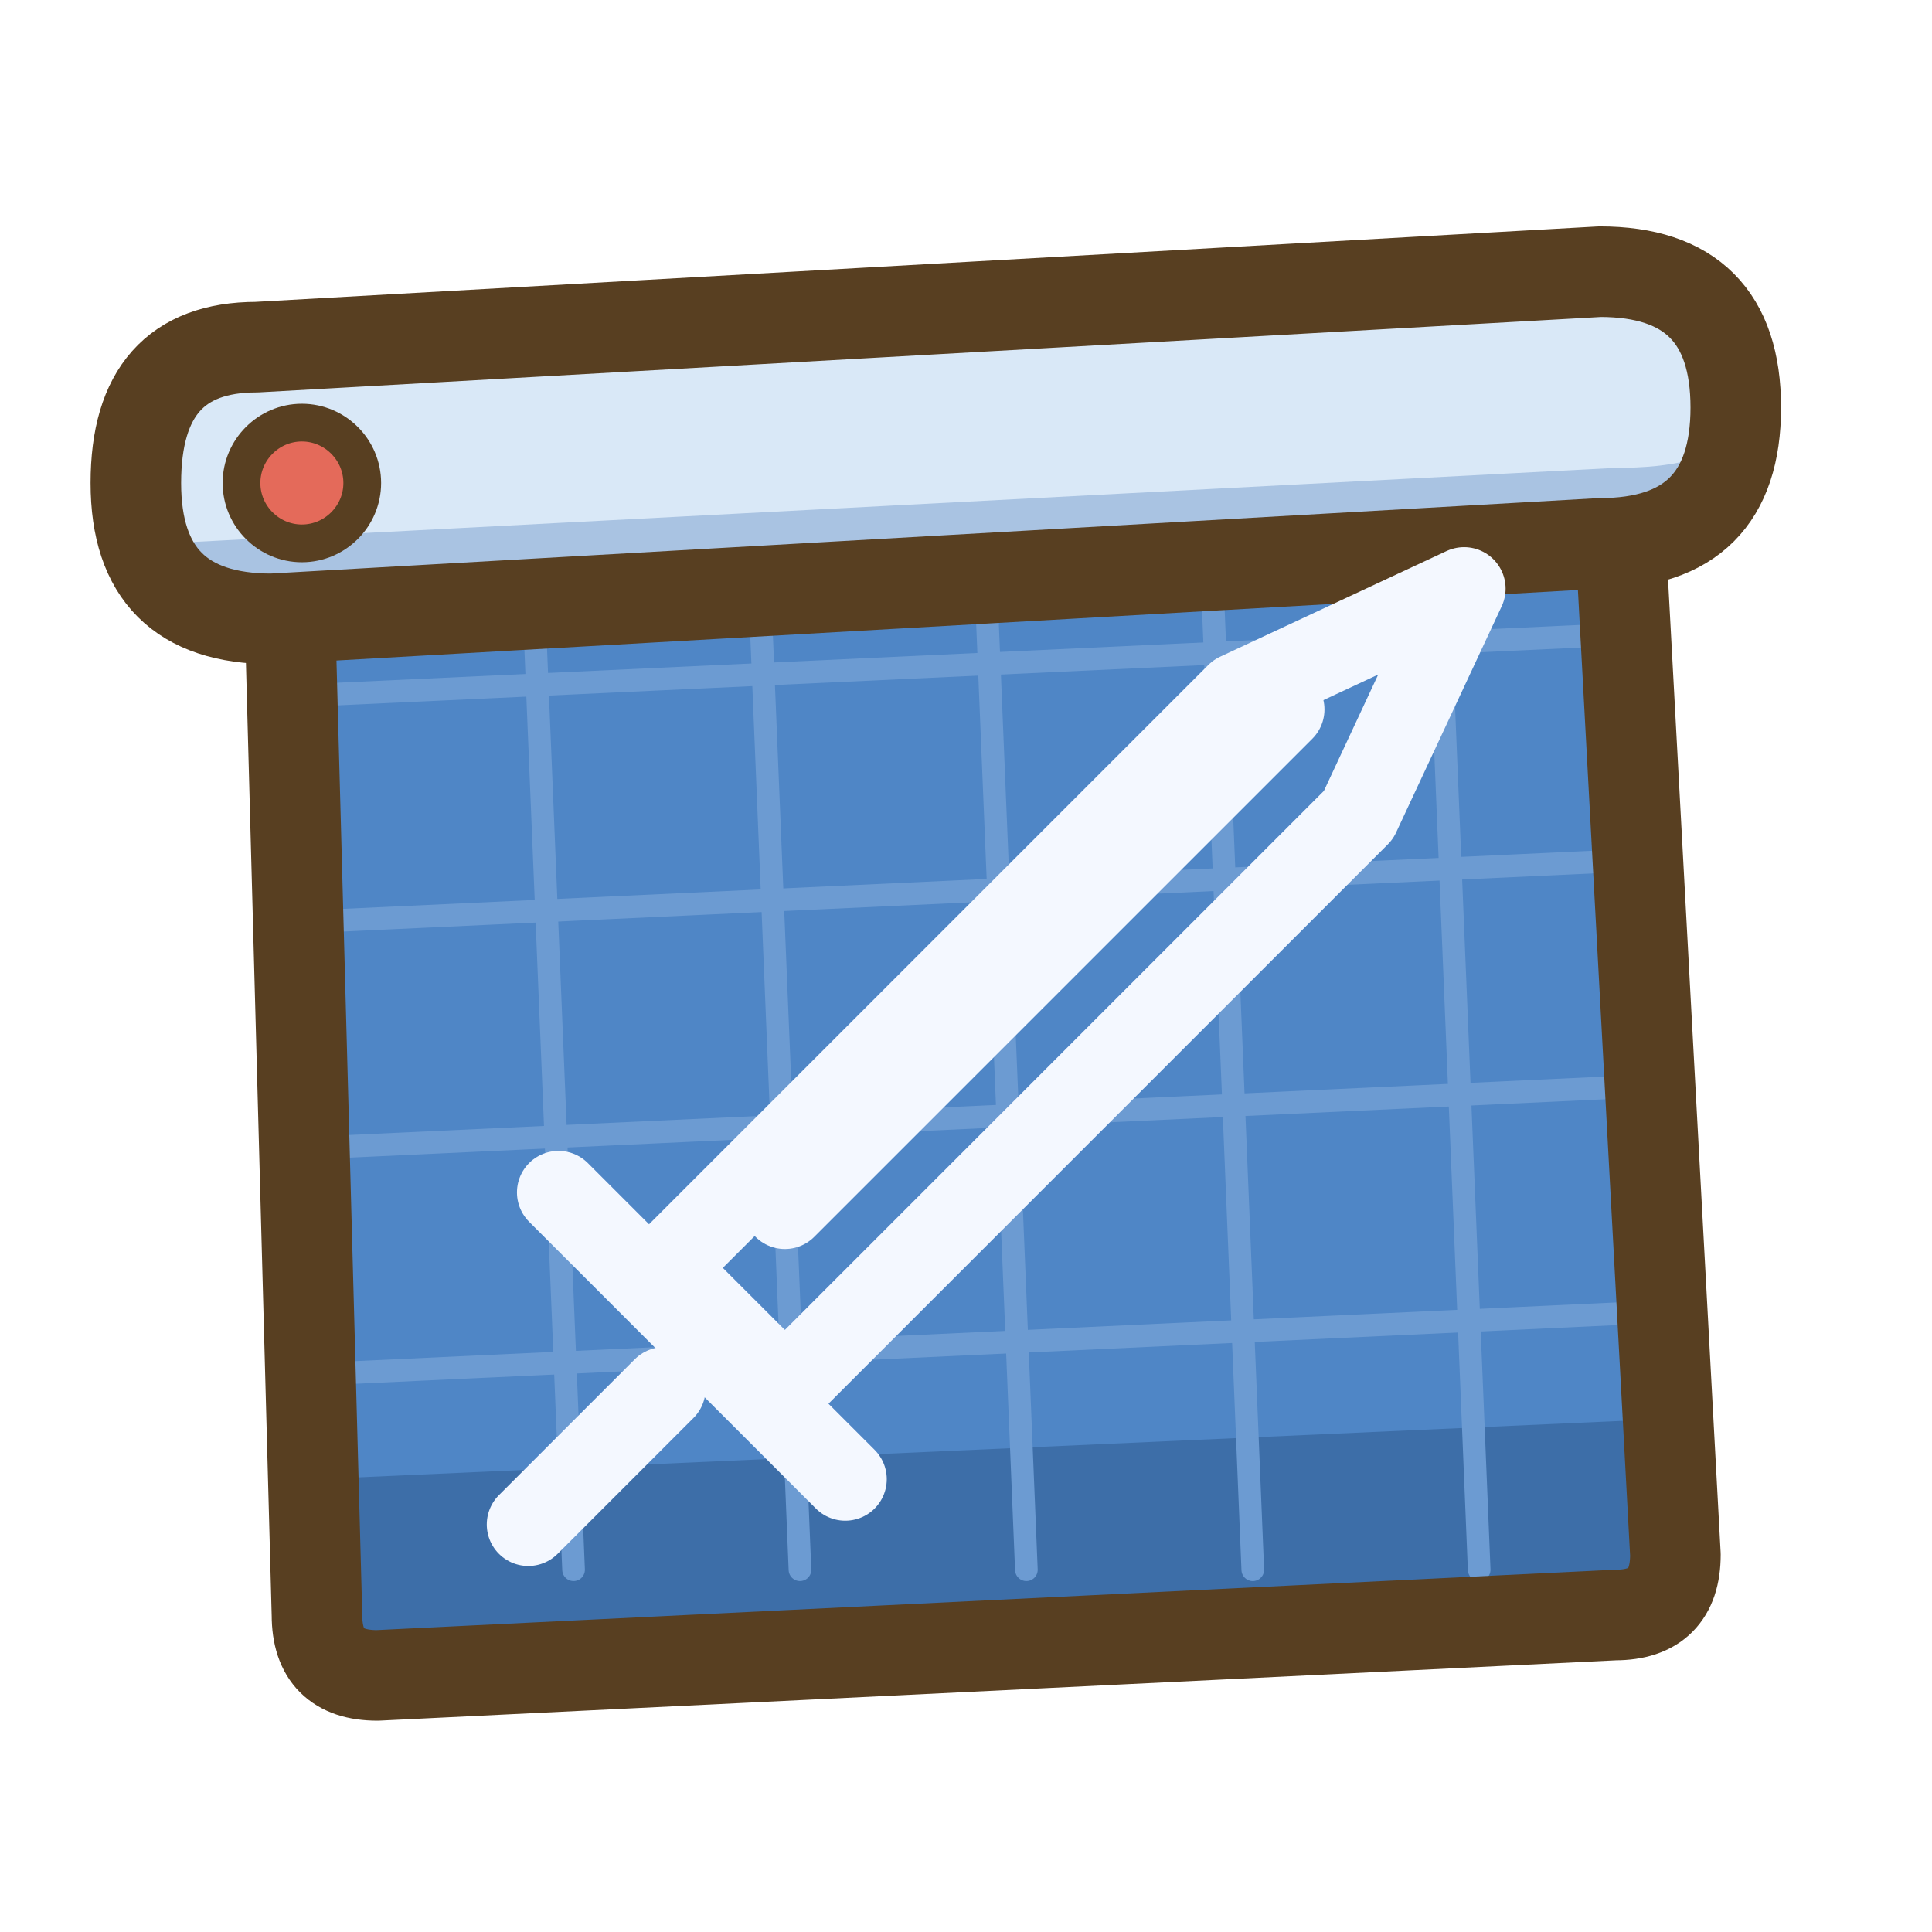
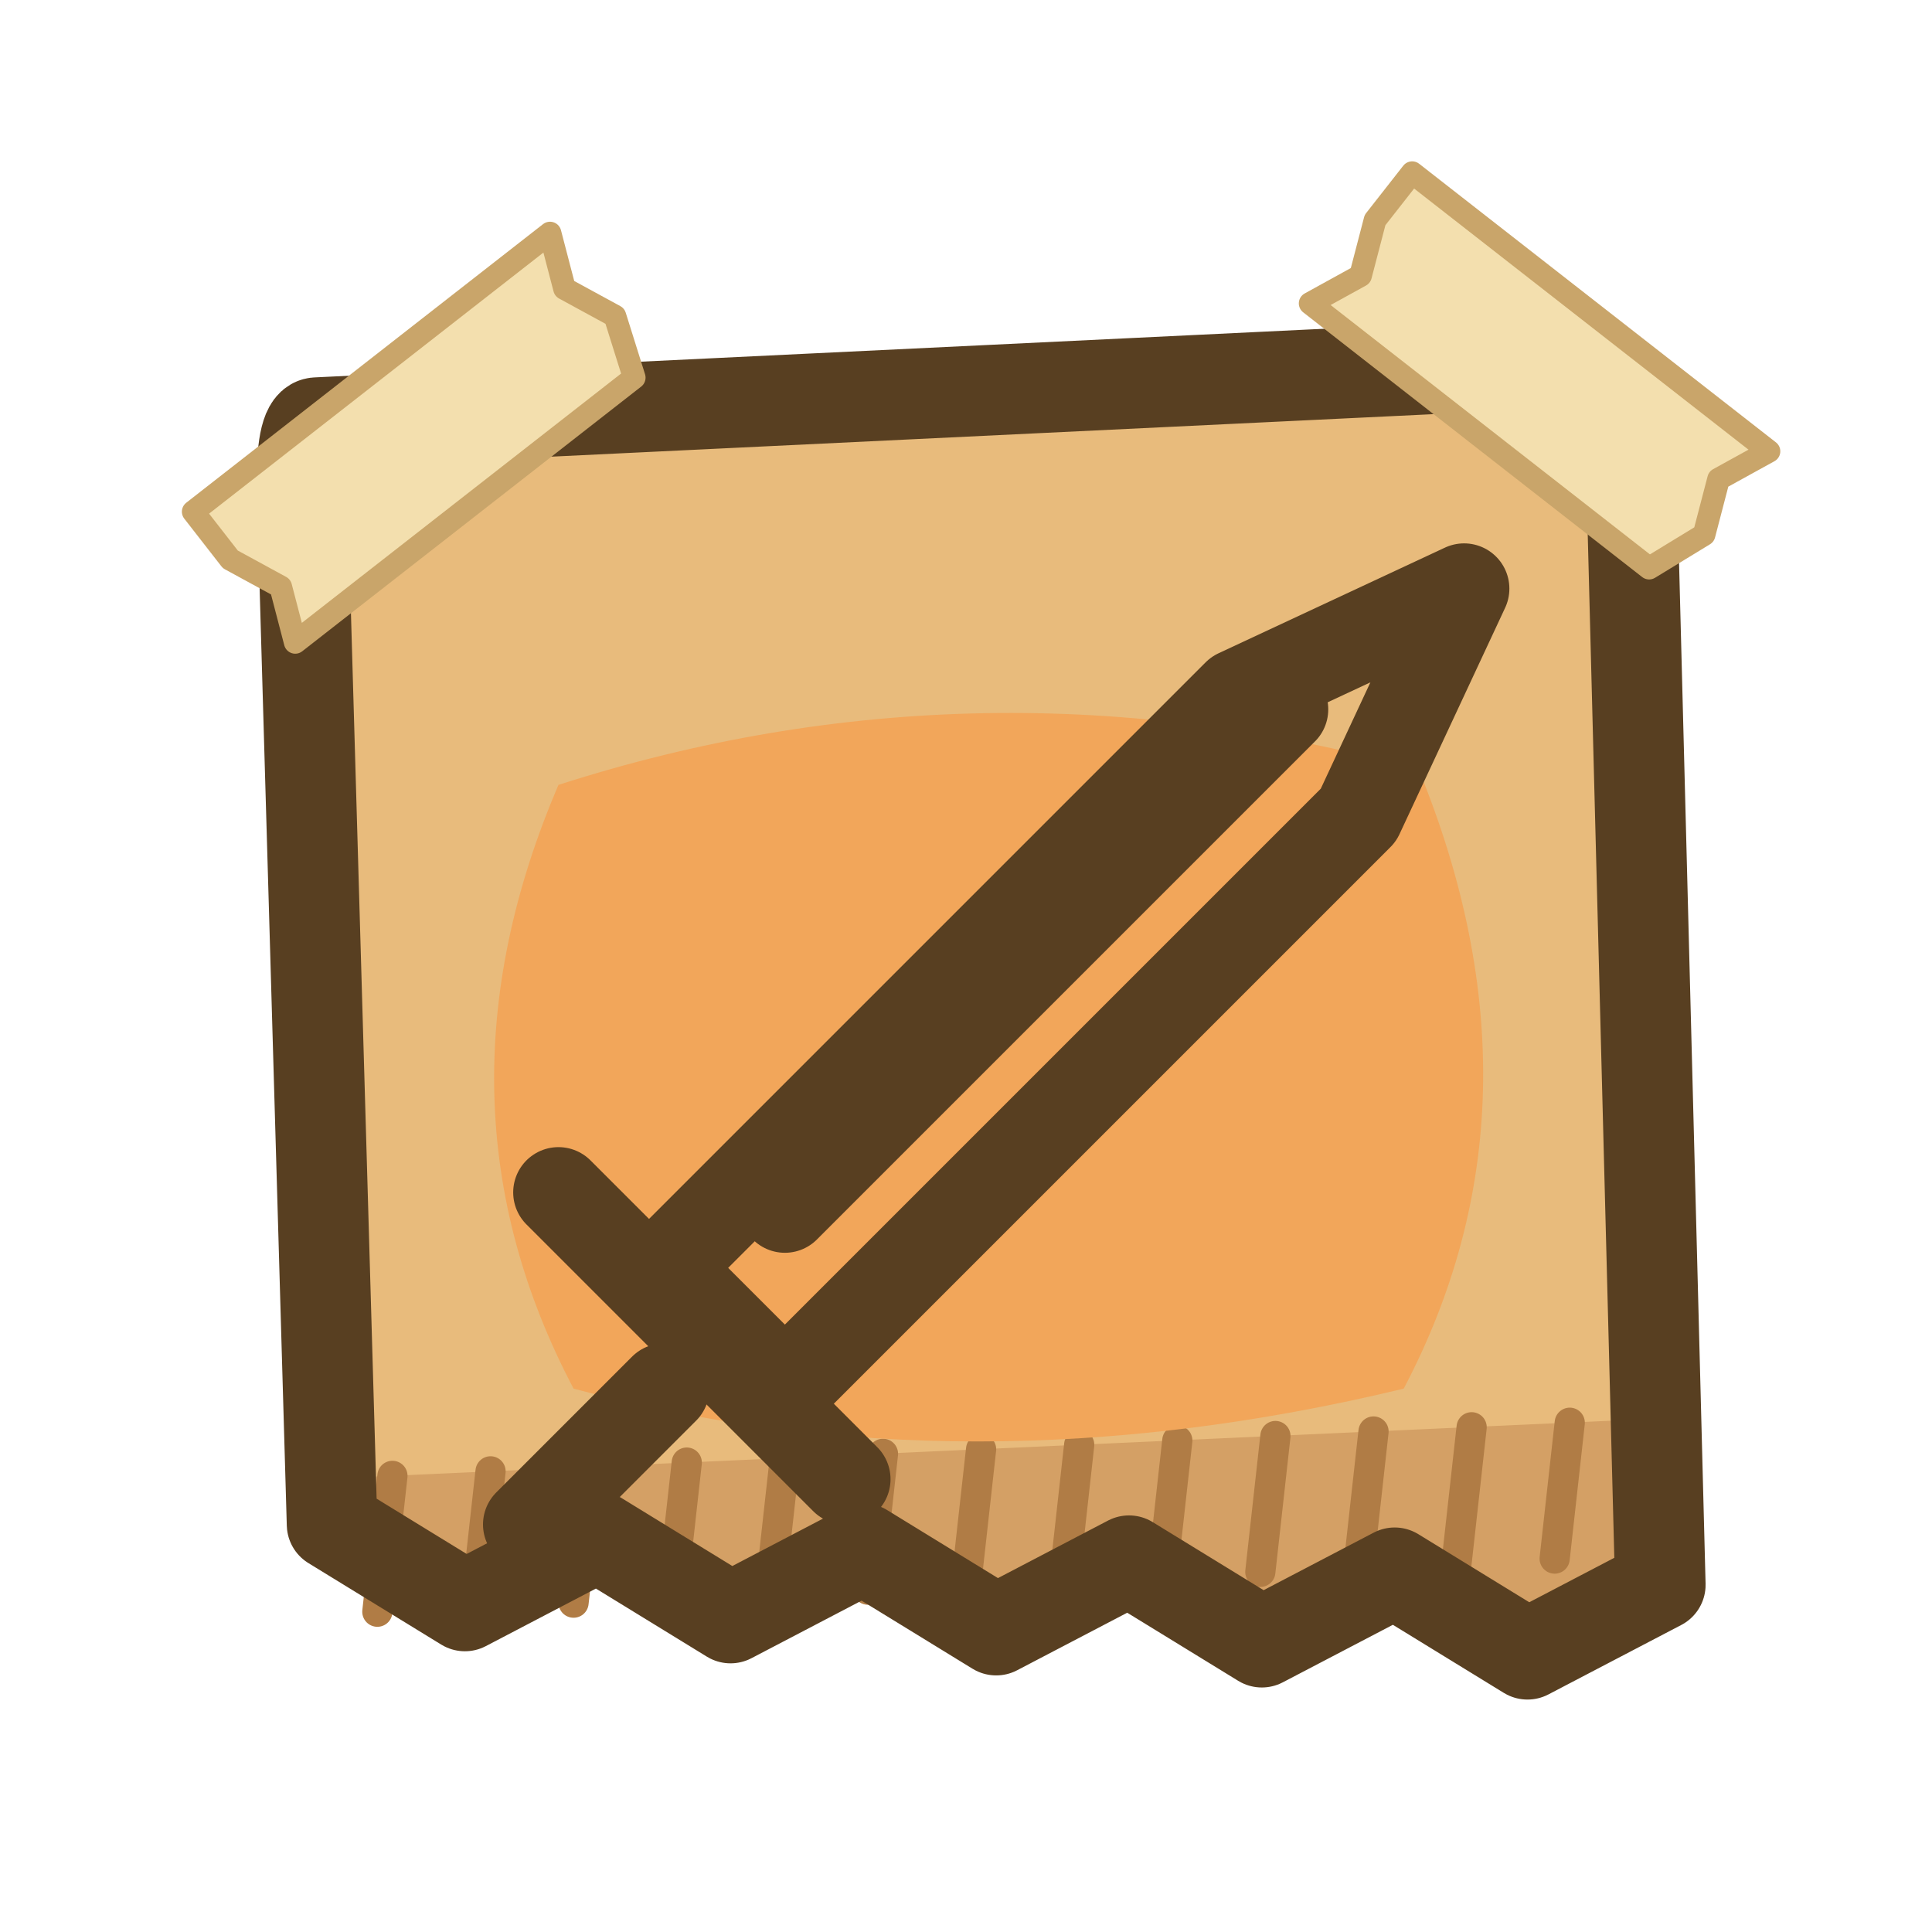
<svg xmlns="http://www.w3.org/2000/svg" width="64" height="64" viewBox="0 0 64 64">
-   <path d="M11.5 14.5 L51.5 12.5 Q53.5 12.5 53.5 14.5 L55.5 51.5 Q55.5 53.5 53.5 53.5 L12.5 55.5 Q10.5 55.5 10.5 53.5 L9.5 16.5 Q9.5 14.5 11.5 14.5 Z" fill="#4f86c6" />
-   <path d="M10.5 49 L55.25 47 L55.5 51.5 Q55.5 53.5 53.5 53.5 L12.5 55.5 Q10.5 55.5 10.5 53.5 Z" fill="#3d6ea8" />
-   <path d="M17.5 15.5 L19 52" fill="none" stroke="#6c9bd2" stroke-width="0.75" stroke-linejoin="round" stroke-linecap="round" />
-   <path d="M25 15.5 L26.5 52" fill="none" stroke="#6c9bd2" stroke-width="0.75" stroke-linejoin="round" stroke-linecap="round" />
-   <path d="M32.5 15.5 L34 52" fill="none" stroke="#6c9bd2" stroke-width="0.75" stroke-linejoin="round" stroke-linecap="round" />
-   <path d="M40 15.5 L41.5 52" fill="none" stroke="#6c9bd2" stroke-width="0.75" stroke-linejoin="round" stroke-linecap="round" />
-   <path d="M47.5 15.5 L49 52" fill="none" stroke="#6c9bd2" stroke-width="0.75" stroke-linejoin="round" stroke-linecap="round" />
-   <path d="M11 23 L54 21" fill="none" stroke="#6c9bd2" stroke-width="0.75" stroke-linejoin="round" stroke-linecap="round" />
-   <path d="M11 30.5 L54 28.5" fill="none" stroke="#6c9bd2" stroke-width="0.75" stroke-linejoin="round" stroke-linecap="round" />
-   <path d="M11 38 L54 36" fill="none" stroke="#6c9bd2" stroke-width="0.75" stroke-linejoin="round" stroke-linecap="round" />
-   <path d="M11 45.5 L54 43.5" fill="none" stroke="#6c9bd2" stroke-width="0.75" stroke-linejoin="round" stroke-linecap="round" />
-   <path d="M11.5 14.5 L51.5 12.5 Q53.5 12.5 53.5 14.5 L55.5 51.5 Q55.5 53.5 53.5 53.5 L12.5 55.5 Q10.5 55.5 10.5 53.5 L9.5 16.5 Q9.5 14.5 11.5 14.5 Z" fill="none" stroke="#583f21" stroke-width="3" stroke-linejoin="round" stroke-linecap="round" />
-   <path d="M8.5 11.5 L53 9 Q57.5 9 57.5 13.5 Q57.5 18 53 18 L9 20.5 Q4.5 20.5 4.5 16 Q4.5 11.5 8.5 11.5 Z" fill="#d9e8f7" />
-   <path d="M5.5 18 L53.5 15.5 Q56.5 15.5 57.25 14.5 Q57 18 53 18 L9 20.5 Q5.5 20.5 5 18.5 Z" fill="#a9c3e2" />
-   <path d="M8.5 11.5 L53 9 Q57.5 9 57.5 13.5 Q57.5 18 53 18 L9 20.5 Q4.5 20.5 4.5 16 Q4.5 11.5 8.5 11.5 Z" fill="none" stroke="#583f21" stroke-width="3" stroke-linejoin="round" stroke-linecap="round" />
-   <path d="M10 14 C11.1 14 12 14.9 12 16 C12 17.1 11.1 18 10 18 C8.9 18 8 17.1 8 16 C8 14.9 8.9 14 10 14 Z" fill="#e46a5a" stroke="#583f21" stroke-width="1.25" stroke-linejoin="round" stroke-linecap="round" />
-   <path d="M26 46 L45 27 L48.5 19.5 L41 23 L22 42 Z" fill="none" stroke="#f4f8ff" stroke-width="2.75" stroke-linejoin="round" stroke-linecap="round" />
-   <path d="M26 40 L42.5 23.5" fill="none" stroke="#f4f8ff" stroke-width="2.75" stroke-linejoin="round" stroke-linecap="round" />
-   <path d="M18.5 39.5 L28 49" fill="none" stroke="#f4f8ff" stroke-width="2.75" stroke-linejoin="round" stroke-linecap="round" />
-   <path d="M22 46 L17.5 50.5" fill="none" stroke="#f4f8ff" stroke-width="2.75" stroke-linejoin="round" stroke-linecap="round" />
+   <path d="M10.5 14 L52 12 Q54 12 54 14 L55 52.5 L55 52.5 L50.6 54.8 L46.2 52.1 L41.8 54.4 L37.4 51.7 L33 54 L28.6 51.3 L24.2 53.6 L19.8 50.9 L15.4 53.2 L11 50.5 L10 16 Q10 14 10.5 14 Z" fill="#e8bb7c" />
+   <path d="M10.5 49 L54.75 47 L55 52.5 L55 52.5 L50.6 54.8 L46.2 52.1 L41.8 54.4 L37.4 51.7 L33 54 L28.6 51.3 L24.2 53.6 L19.8 50.9 L15.4 53.2 L11 50.5 Z" fill="#d4a065" />
+   <path d="M13 48.89 L12.5 53.39" fill="none" stroke="#b07c45" stroke-width="1" stroke-linejoin="round" stroke-linecap="round" />
+   <path d="M16.25 48.74 L15.75 53.24" fill="none" stroke="#b07c45" stroke-width="1" stroke-linejoin="round" stroke-linecap="round" />
+   <path d="M19.5 48.59 L19 53.09" fill="none" stroke="#b07c45" stroke-width="1" stroke-linejoin="round" stroke-linecap="round" />
+   <path d="M22.75 48.45 L22.25 52.95" fill="none" stroke="#b07c45" stroke-width="1" stroke-linejoin="round" stroke-linecap="round" />
+   <path d="M26 48.3 L25.5 52.8" fill="none" stroke="#b07c45" stroke-width="1" stroke-linejoin="round" stroke-linecap="round" />
+   <path d="M29.25 48.16 L28.75 52.66" fill="none" stroke="#b07c45" stroke-width="1" stroke-linejoin="round" stroke-linecap="round" />
+   <path d="M32.5 48.01 L32 52.51" fill="none" stroke="#b07c45" stroke-width="1" stroke-linejoin="round" stroke-linecap="round" />
+   <path d="M35.75 47.86 L35.25 52.36" fill="none" stroke="#b07c45" stroke-width="1" stroke-linejoin="round" stroke-linecap="round" />
+   <path d="M39 47.72 L38.5 52.22" fill="none" stroke="#b07c45" stroke-width="1" stroke-linejoin="round" stroke-linecap="round" />
+   <path d="M42.25 47.57 L41.75 52.07" fill="none" stroke="#b07c45" stroke-width="1" stroke-linejoin="round" stroke-linecap="round" />
+   <path d="M45.5 47.42 L45 51.92" fill="none" stroke="#b07c45" stroke-width="1" stroke-linejoin="round" stroke-linecap="round" />
+   <path d="M48.75 47.28 L48.25 51.78" fill="none" stroke="#b07c45" stroke-width="1" stroke-linejoin="round" stroke-linecap="round" />
+   <path d="M52 47.13 L51.5 51.63" fill="none" stroke="#b07c45" stroke-width="1" stroke-linejoin="round" stroke-linecap="round" />
+   <path d="M10.5 14 L52 12 Q54 12 54 14 L55 52.5 L55 52.5 L50.6 54.8 L46.2 52.1 L41.8 54.4 L37.4 51.7 L33 54 L28.6 51.3 L24.2 53.6 L19.8 50.9 L15.4 53.2 L11 50.5 L10 16 Q10 14 10.5 14 Z" fill="none" stroke="#583f21" stroke-width="3" stroke-linejoin="round" stroke-linecap="round" />
+   <path d="M6.4 16.95 L18.22 7.72 L18.7 9.56 L20.37 10.47 L21.01 12.51 L9.78 21.28 L9.3 19.44 L7.63 18.53 Z" fill="#f3dfae" stroke="#c9a56a" stroke-width="0.75" stroke-linejoin="round" stroke-linecap="round" />
+   <path d="M46.78 5.72 L58.6 14.95 L56.93 15.87 L56.45 17.71 L54.63 18.82 L43.4 10.05 L45.07 9.13 L45.55 7.29 Z" fill="#f3dfae" stroke="#c9a56a" stroke-width="0.75" stroke-linejoin="round" stroke-linecap="round" />
+   <path d="M18.5 26 Q32.5 21.5 47 25.5 Q51.5 36.5 46.5 46 Q32 49.5 19 46 Q14 36.5 18.5 26 Z" fill="#f2a65a" />
+   <path d="M26 46 L45 27 L48.5 19.5 L41 23 L22 42 Z" fill="none" stroke="#583f21" stroke-width="3" stroke-linejoin="round" stroke-linecap="round" />
+   <path d="M26 40 L42.5 23.5" fill="none" stroke="#583f21" stroke-width="3" stroke-linejoin="round" stroke-linecap="round" />
+   <path d="M18.5 39.5 L28 49" fill="none" stroke="#583f21" stroke-width="3" stroke-linejoin="round" stroke-linecap="round" />
+   <path d="M22 46 L17.5 50.5" fill="none" stroke="#583f21" stroke-width="3" stroke-linejoin="round" stroke-linecap="round" />
</svg>
